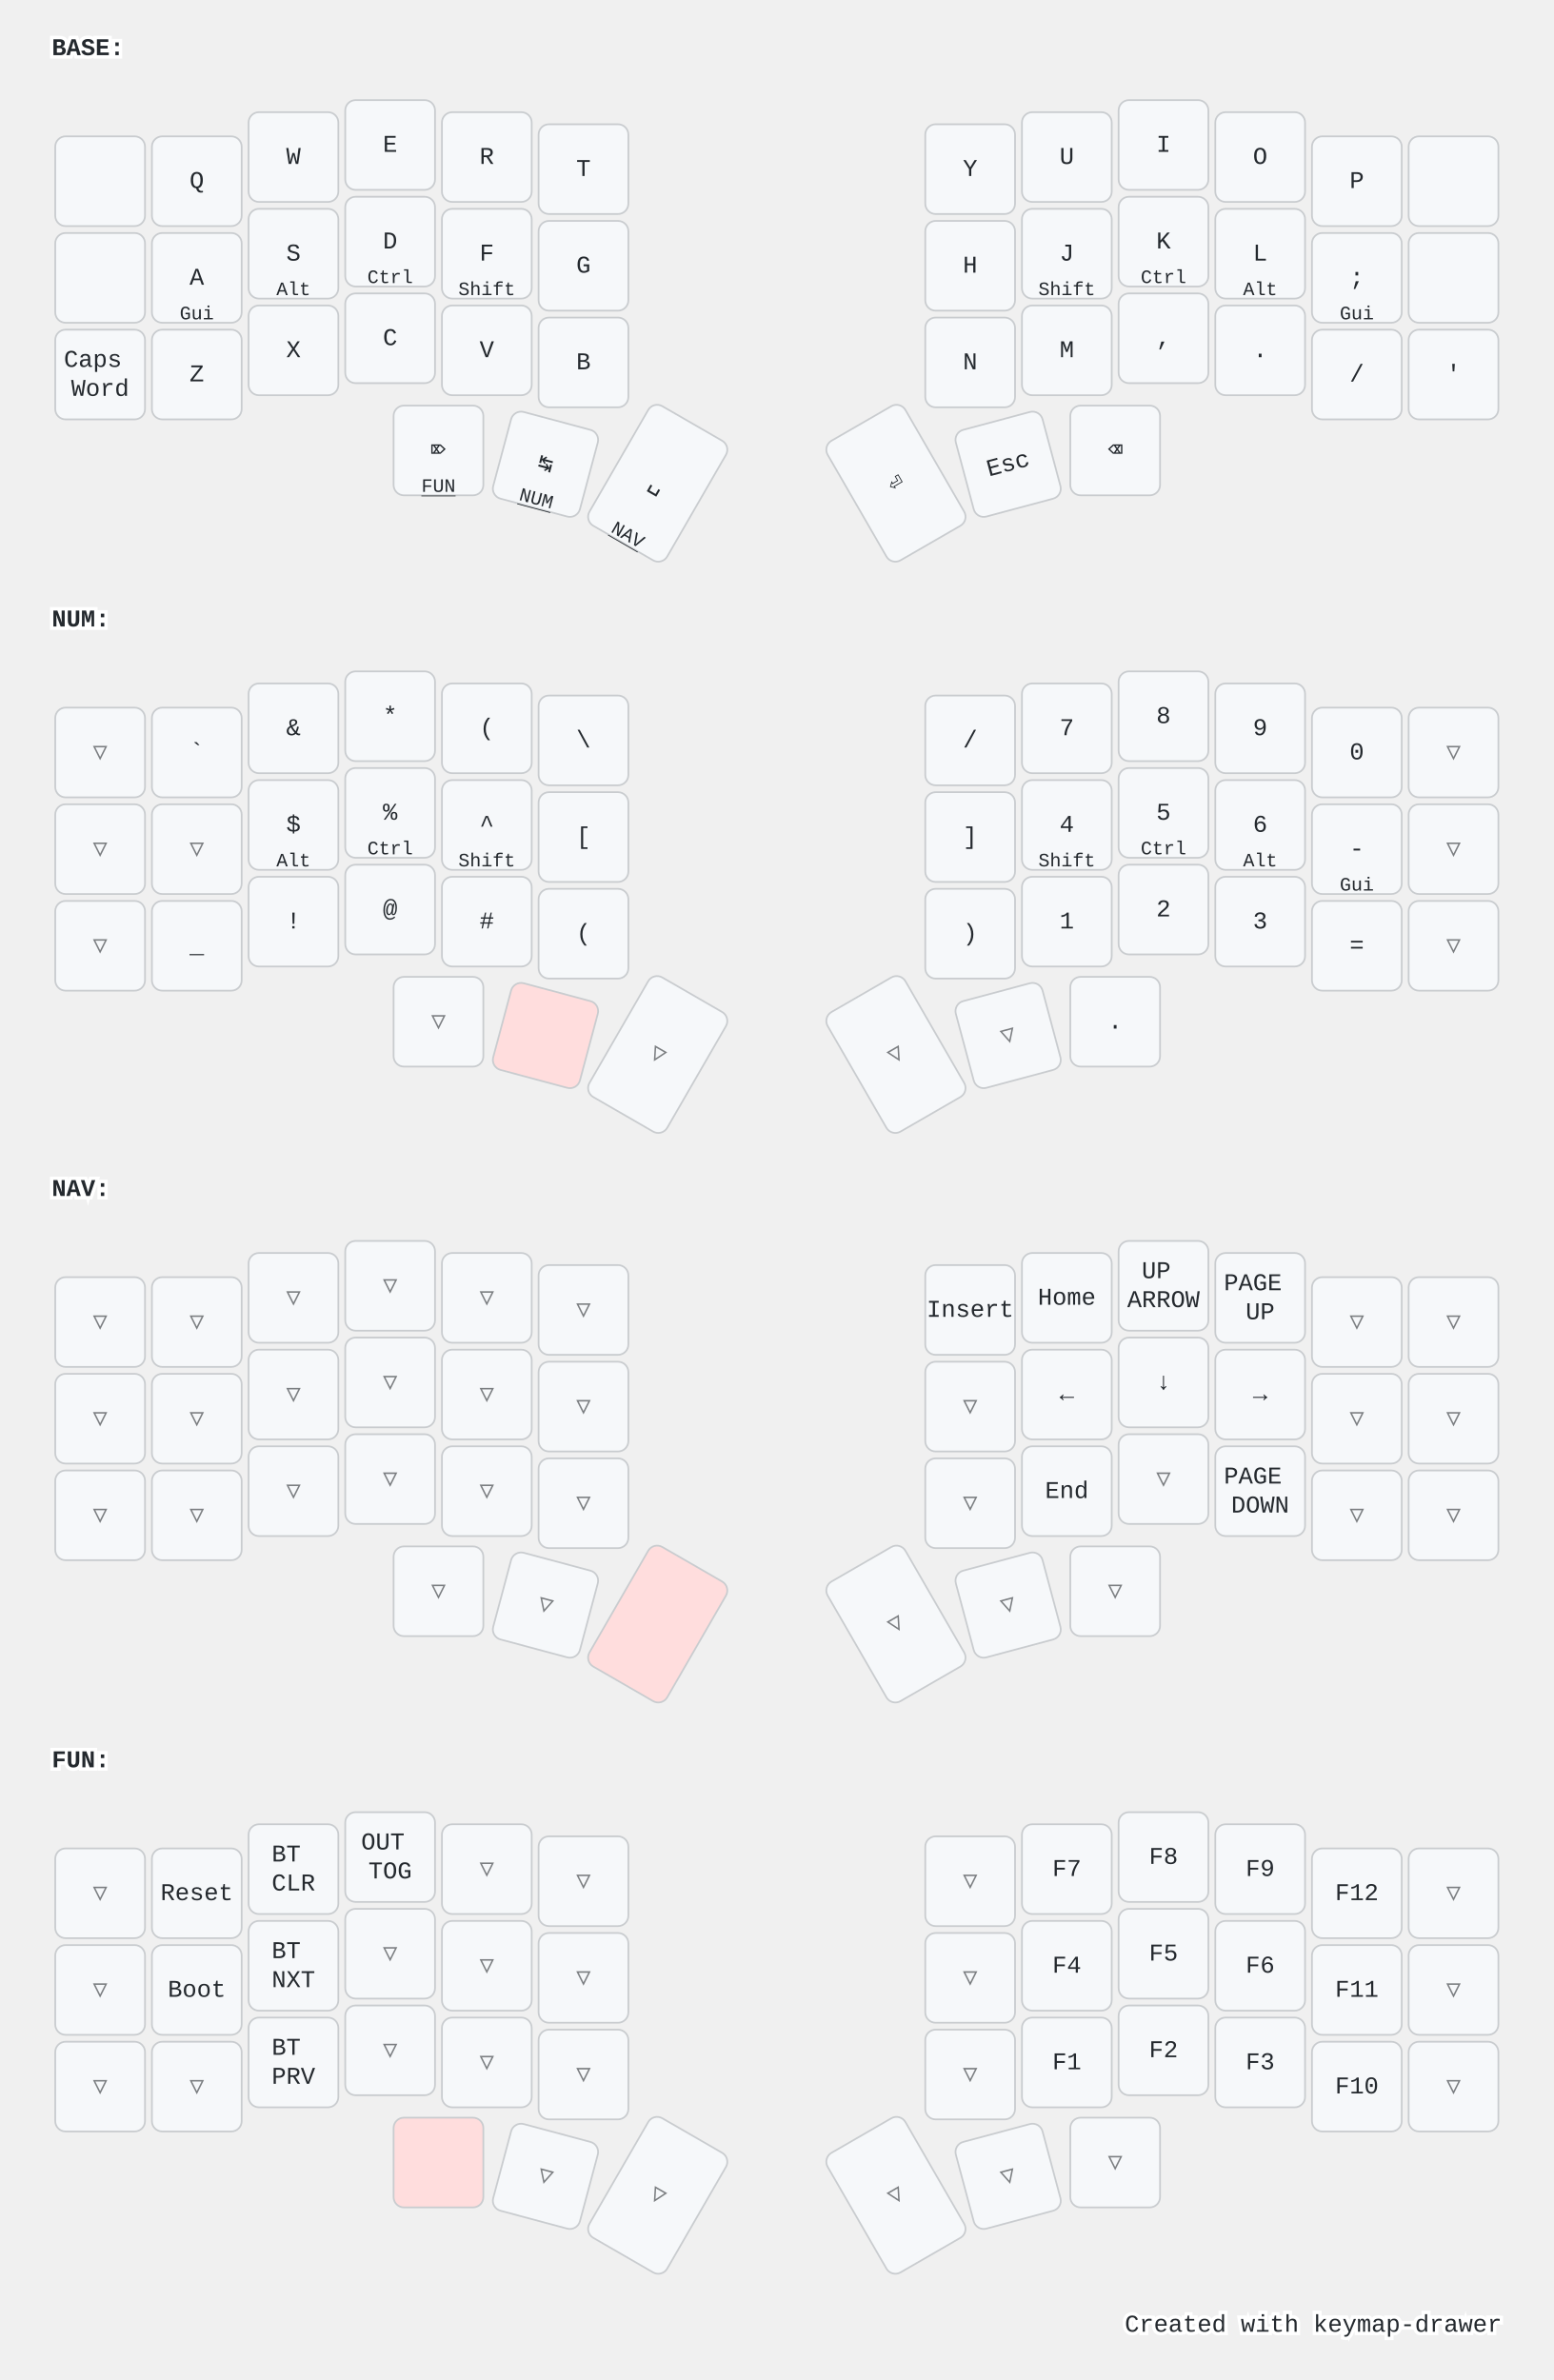
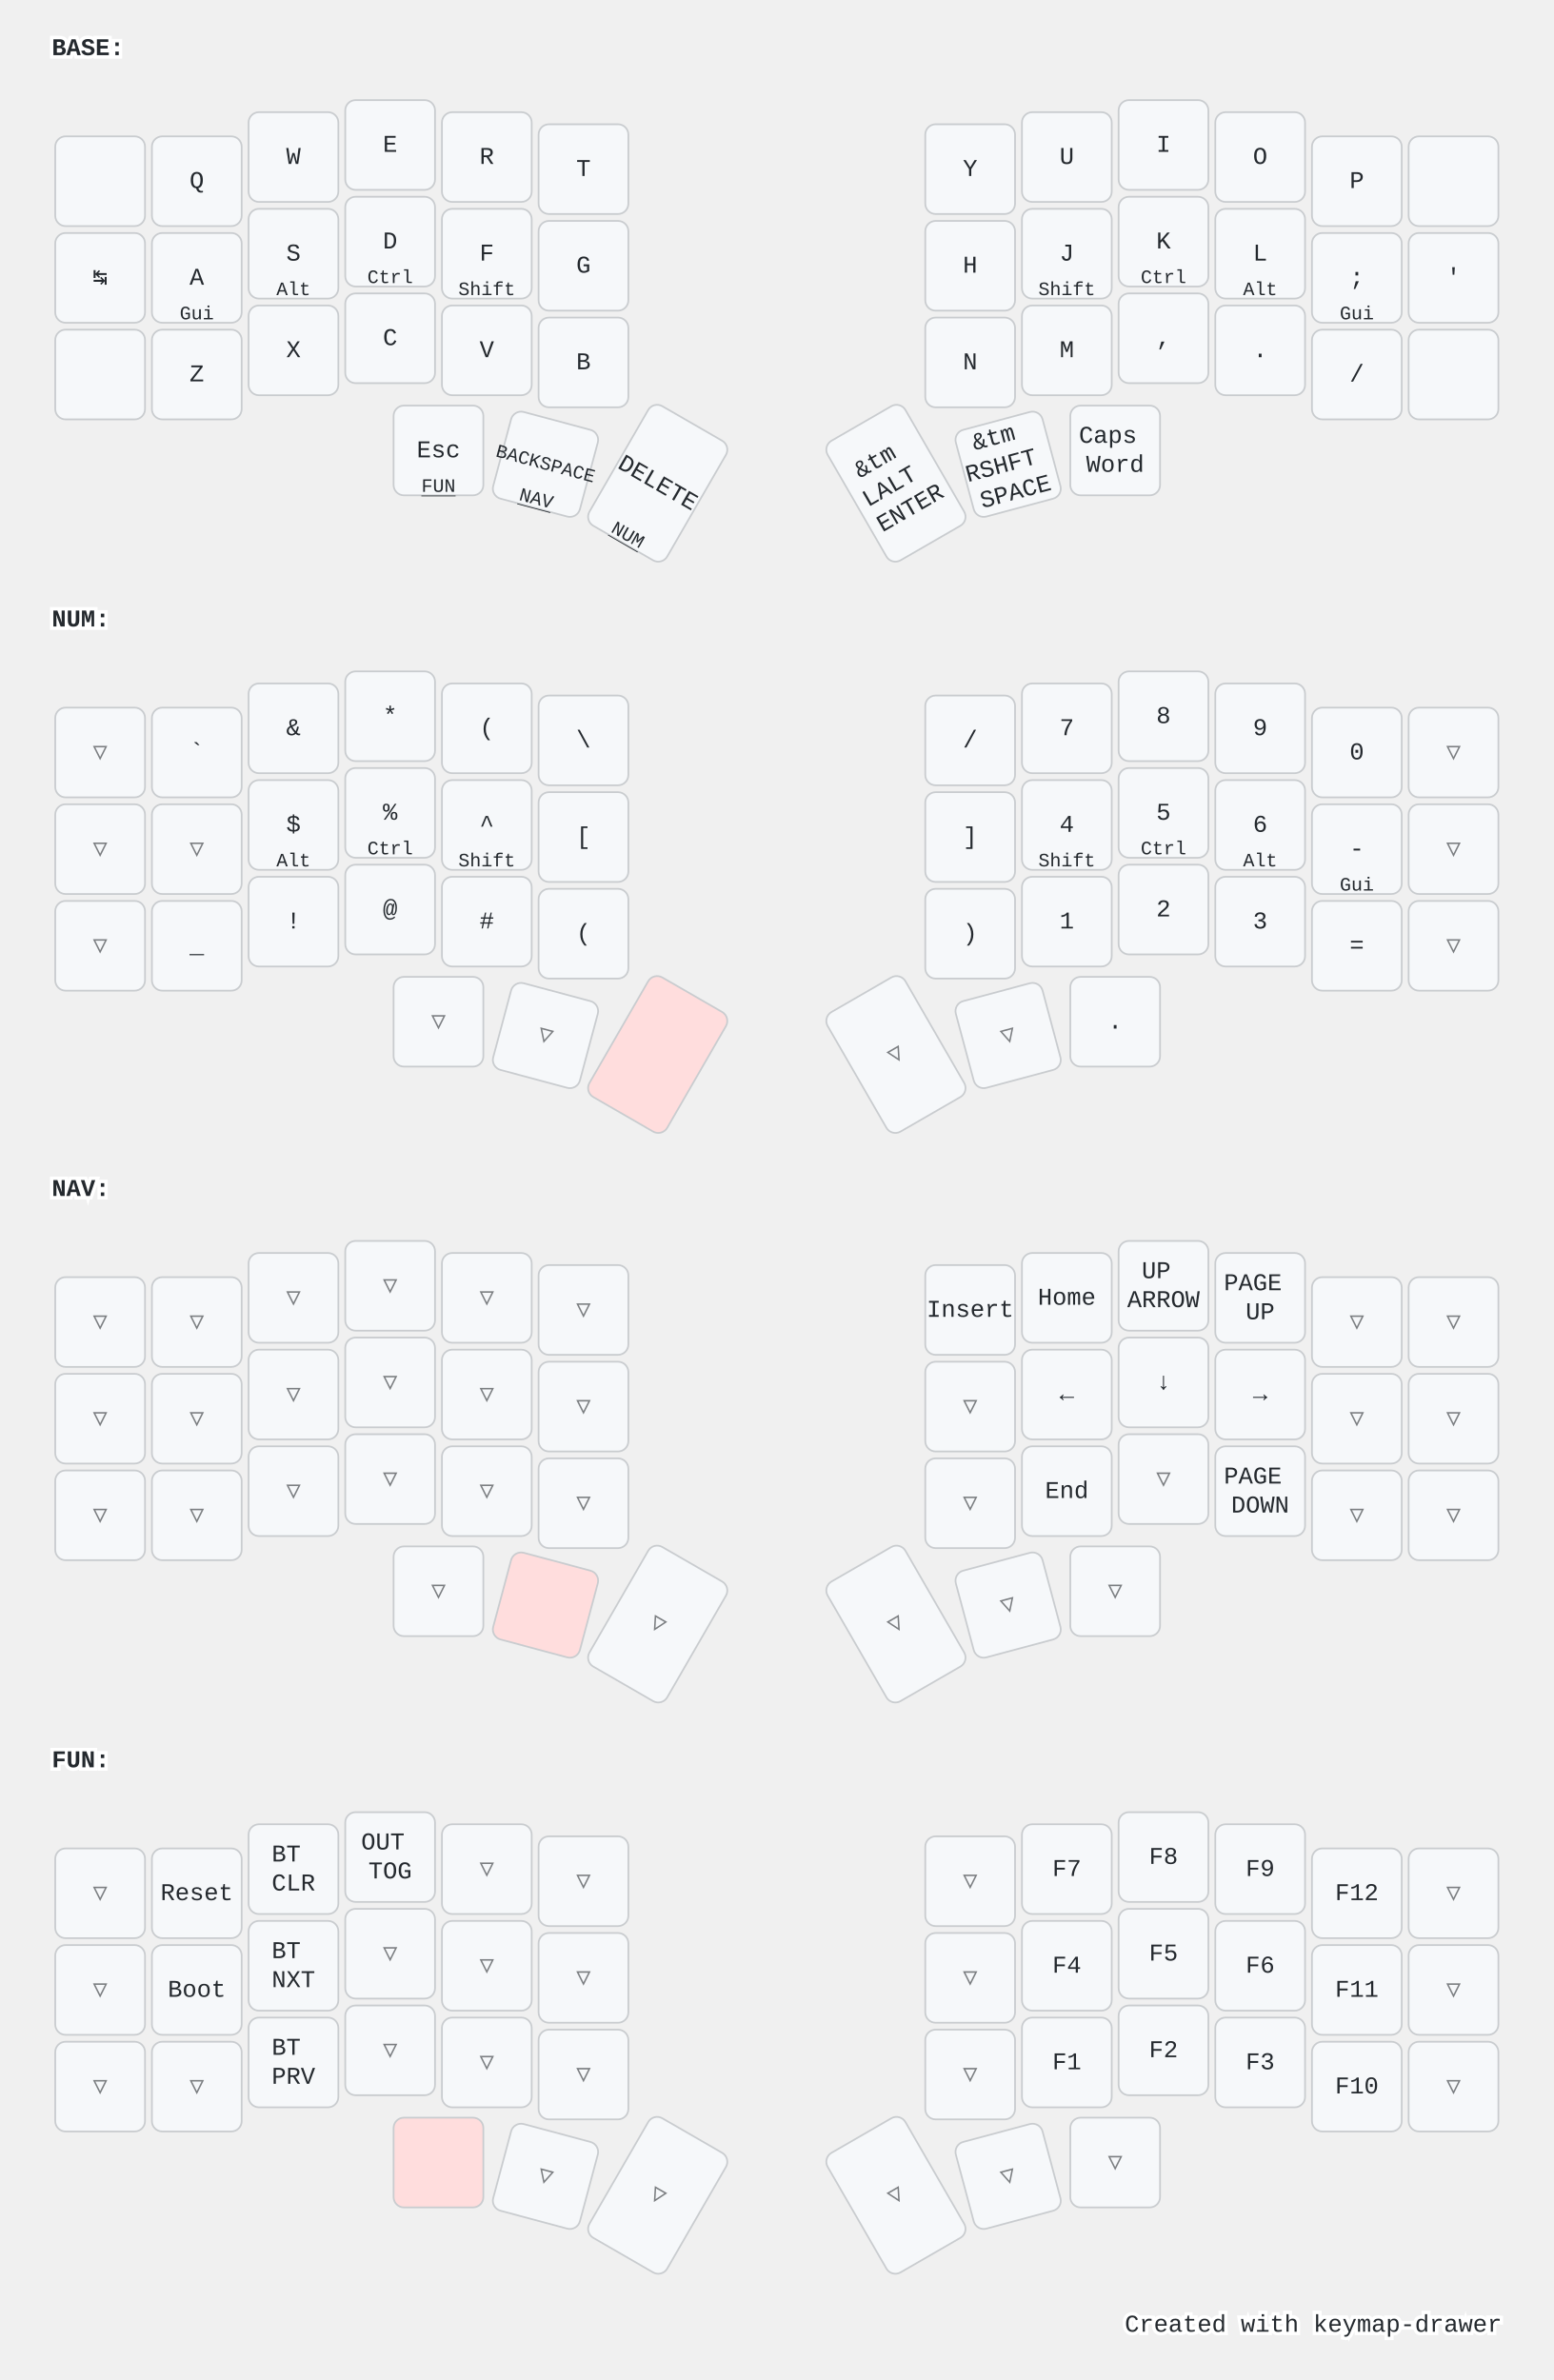
<svg xmlns="http://www.w3.org/2000/svg" width="900" height="1379" viewBox="0 0 900 1379" class="keymap">
  <style>/* inherit to force styles through use tags */
svg path {
    fill: inherit;
}

/* font and background color specifications */
svg.keymap {
    font-family: SFMono-Regular,Consolas,Liberation Mono,Menlo,monospace;
    font-size: 14px;
    font-kerning: normal;
    text-rendering: optimizeLegibility;
    fill: #24292e;
}

/* default key styling */
rect.key {
    fill: #f6f8fa;
}

rect.key, rect.combo {
    stroke: #c9cccf;
    stroke-width: 1;
}

/* default key side styling, only used is draw_key_sides is set */
rect.side {
    filter: brightness(90%);
}

/* color accent for combo boxes */
rect.combo, rect.combo-separate {
    fill: #cdf;
}

/* color accent for held keys */
rect.held, rect.combo.held {
    fill: #fdd;
}

/* color accent for ghost (optional) keys */
rect.ghost, rect.combo.ghost {
    stroke-dasharray: 4, 4;
    stroke-width: 2;
}

text {
    text-anchor: middle;
    dominant-baseline: middle;
}

/* styling for layer labels */
text.label {
    font-weight: bold;
    text-anchor: start;
    stroke: white;
    stroke-width: 4;
    paint-order: stroke;
}

/* styling for optional footer */
text.footer {
    text-anchor: end;
    dominant-baseline: auto;
    stroke: white;
    stroke-width: 4;
    paint-order: stroke;
}

/* styling for combo tap, and key non-tap label text */
text.combo, text.hold, text.shifted, text.left, text.right, text.tl, text.tr, text.bl, text.br {
    font-size: 11px;
}

text.hold, text.bl, text.br {
    text-anchor: middle;
    dominant-baseline: auto;
}

text.shifted, text.tl, text.tr {
    text-anchor: middle;
    dominant-baseline: hanging;
}

text.left, text.tl, text.bl {
    text-anchor: start;
}

text.right, text.tr, text.br {
    text-anchor: end;
}

text.layer-activator {
    text-decoration: underline;
}

/* styling for hold/shifted label text in combo box */
text.combo.hold, text.combo.shifted, text.combo.left, text.combo.right {
    font-size: 8px;
}

/* lighter symbol for transparent keys */
text.trans {
    fill: #7b7e81;
}

/* styling for combo dendrons */
path.combo {
    stroke-width: 1;
    stroke: gray;
    fill: none;
}

/* Start Tabler Icons Cleanup */
/* cannot use height/width with glyphs */
.icon-tabler &gt; path {
    fill: inherit;
    stroke: inherit;
    stroke-width: 2;
}
/* hide tabler's default box */
.icon-tabler &gt; path[stroke="none"][fill="none"] {
    visibility: hidden;
}
/* End Tabler Icons Cleanup */

@media (prefers-color-scheme: dark) {
svg.keymap { fill: #d1d6db; }
rect.key { fill: #3f4750; }
rect.key, rect.combo { stroke: #60666c; }
rect.combo, rect.combo-separate { fill: #1f3d7a; }
rect.held, rect.combo.held { fill: #854747; }
text.label, text.footer { stroke: black; }
text.trans { fill: #7e8184; }
path.combo { stroke: #7f7f7f; }

}</style>
  <g transform="translate(30, 0)" class="layer-BASE">
    <text x="0" y="28" class="label" id="BASE">BASE:</text>
    <g transform="translate(0, 56)">
      <g transform="translate(28, 49)" class="key keypos-0">
        <rect rx="6" ry="6" x="-26" y="-26" width="52" height="52" class="key" />
      </g>
      <g transform="translate(84, 49)" class="key keypos-1">
        <rect rx="6" ry="6" x="-26" y="-26" width="52" height="52" class="key" />
        <text x="0" y="0" class="key tap">Q</text>
      </g>
      <g transform="translate(140, 35)" class="key keypos-2">
        <rect rx="6" ry="6" x="-26" y="-26" width="52" height="52" class="key" />
        <text x="0" y="0" class="key tap">W</text>
      </g>
      <g transform="translate(196, 28)" class="key keypos-3">
        <rect rx="6" ry="6" x="-26" y="-26" width="52" height="52" class="key" />
        <text x="0" y="0" class="key tap">E</text>
      </g>
      <g transform="translate(252, 35)" class="key keypos-4">
        <rect rx="6" ry="6" x="-26" y="-26" width="52" height="52" class="key" />
        <text x="0" y="0" class="key tap">R</text>
      </g>
      <g transform="translate(308, 42)" class="key keypos-5">
        <rect rx="6" ry="6" x="-26" y="-26" width="52" height="52" class="key" />
        <text x="0" y="0" class="key tap">T</text>
      </g>
      <g transform="translate(532, 42)" class="key keypos-6">
        <rect rx="6" ry="6" x="-26" y="-26" width="52" height="52" class="key" />
        <text x="0" y="0" class="key tap">Y</text>
      </g>
      <g transform="translate(588, 35)" class="key keypos-7">
        <rect rx="6" ry="6" x="-26" y="-26" width="52" height="52" class="key" />
        <text x="0" y="0" class="key tap">U</text>
      </g>
      <g transform="translate(644, 28)" class="key keypos-8">
        <rect rx="6" ry="6" x="-26" y="-26" width="52" height="52" class="key" />
        <text x="0" y="0" class="key tap">I</text>
      </g>
      <g transform="translate(700, 35)" class="key keypos-9">
        <rect rx="6" ry="6" x="-26" y="-26" width="52" height="52" class="key" />
        <text x="0" y="0" class="key tap">O</text>
      </g>
      <g transform="translate(756, 49)" class="key keypos-10">
        <rect rx="6" ry="6" x="-26" y="-26" width="52" height="52" class="key" />
        <text x="0" y="0" class="key tap">P</text>
      </g>
      <g transform="translate(812, 49)" class="key keypos-11">
        <rect rx="6" ry="6" x="-26" y="-26" width="52" height="52" class="key" />
      </g>
      <g transform="translate(28, 105)" class="key keypos-12">
        <rect rx="6" ry="6" x="-26" y="-26" width="52" height="52" class="key" />
+         <text x="0" y="0" class="key tap">↹</text>
      </g>
      <g transform="translate(84, 105)" class="key keypos-13">
        <rect rx="6" ry="6" x="-26" y="-26" width="52" height="52" class="key" />
        <text x="0" y="0" class="key tap">A</text>
        <text x="0" y="24" class="key hold">Gui</text>
      </g>
      <g transform="translate(140, 91)" class="key keypos-14">
        <rect rx="6" ry="6" x="-26" y="-26" width="52" height="52" class="key" />
        <text x="0" y="0" class="key tap">S</text>
        <text x="0" y="24" class="key hold">Alt</text>
      </g>
      <g transform="translate(196, 84)" class="key keypos-15">
        <rect rx="6" ry="6" x="-26" y="-26" width="52" height="52" class="key" />
        <text x="0" y="0" class="key tap">D</text>
        <text x="0" y="24" class="key hold">Ctrl</text>
      </g>
      <g transform="translate(252, 91)" class="key keypos-16">
        <rect rx="6" ry="6" x="-26" y="-26" width="52" height="52" class="key" />
        <text x="0" y="0" class="key tap">F</text>
        <text x="0" y="24" class="key hold">Shift</text>
      </g>
      <g transform="translate(308, 98)" class="key keypos-17">
        <rect rx="6" ry="6" x="-26" y="-26" width="52" height="52" class="key" />
        <text x="0" y="0" class="key tap">G</text>
      </g>
      <g transform="translate(532, 98)" class="key keypos-18">
        <rect rx="6" ry="6" x="-26" y="-26" width="52" height="52" class="key" />
        <text x="0" y="0" class="key tap">H</text>
      </g>
      <g transform="translate(588, 91)" class="key keypos-19">
        <rect rx="6" ry="6" x="-26" y="-26" width="52" height="52" class="key" />
        <text x="0" y="0" class="key tap">J</text>
        <text x="0" y="24" class="key hold">Shift</text>
      </g>
      <g transform="translate(644, 84)" class="key keypos-20">
        <rect rx="6" ry="6" x="-26" y="-26" width="52" height="52" class="key" />
        <text x="0" y="0" class="key tap">K</text>
        <text x="0" y="24" class="key hold">Ctrl</text>
      </g>
      <g transform="translate(700, 91)" class="key keypos-21">
        <rect rx="6" ry="6" x="-26" y="-26" width="52" height="52" class="key" />
        <text x="0" y="0" class="key tap">L</text>
        <text x="0" y="24" class="key hold">Alt</text>
      </g>
      <g transform="translate(756, 105)" class="key keypos-22">
        <rect rx="6" ry="6" x="-26" y="-26" width="52" height="52" class="key" />
        <text x="0" y="0" class="key tap">;</text>
        <text x="0" y="24" class="key hold">Gui</text>
      </g>
      <g transform="translate(812, 105)" class="key keypos-23">
        <rect rx="6" ry="6" x="-26" y="-26" width="52" height="52" class="key" />
+         <text x="0" y="0" class="key tap">'</text>
      </g>
      <g transform="translate(28, 161)" class="key keypos-24">
        <rect rx="6" ry="6" x="-26" y="-26" width="52" height="52" class="key" />
-         <text x="0" y="0" class="key tap">
-           <tspan x="0" dy="-0.6em">Caps</tspan>
-           <tspan x="0" dy="1.2em">Word</tspan>
-         </text>
      </g>
      <g transform="translate(84, 161)" class="key keypos-25">
        <rect rx="6" ry="6" x="-26" y="-26" width="52" height="52" class="key" />
        <text x="0" y="0" class="key tap">Z</text>
      </g>
      <g transform="translate(140, 147)" class="key keypos-26">
        <rect rx="6" ry="6" x="-26" y="-26" width="52" height="52" class="key" />
        <text x="0" y="0" class="key tap">X</text>
      </g>
      <g transform="translate(196, 140)" class="key keypos-27">
        <rect rx="6" ry="6" x="-26" y="-26" width="52" height="52" class="key" />
        <text x="0" y="0" class="key tap">C</text>
      </g>
      <g transform="translate(252, 147)" class="key keypos-28">
        <rect rx="6" ry="6" x="-26" y="-26" width="52" height="52" class="key" />
        <text x="0" y="0" class="key tap">V</text>
      </g>
      <g transform="translate(308, 154)" class="key keypos-29">
        <rect rx="6" ry="6" x="-26" y="-26" width="52" height="52" class="key" />
        <text x="0" y="0" class="key tap">B</text>
      </g>
      <g transform="translate(532, 154)" class="key keypos-30">
        <rect rx="6" ry="6" x="-26" y="-26" width="52" height="52" class="key" />
        <text x="0" y="0" class="key tap">N</text>
      </g>
      <g transform="translate(588, 147)" class="key keypos-31">
        <rect rx="6" ry="6" x="-26" y="-26" width="52" height="52" class="key" />
        <text x="0" y="0" class="key tap">M</text>
      </g>
      <g transform="translate(644, 140)" class="key keypos-32">
        <rect rx="6" ry="6" x="-26" y="-26" width="52" height="52" class="key" />
        <text x="0" y="0" class="key tap">,</text>
      </g>
      <g transform="translate(700, 147)" class="key keypos-33">
        <rect rx="6" ry="6" x="-26" y="-26" width="52" height="52" class="key" />
        <text x="0" y="0" class="key tap">.</text>
      </g>
      <g transform="translate(756, 161)" class="key keypos-34">
        <rect rx="6" ry="6" x="-26" y="-26" width="52" height="52" class="key" />
        <text x="0" y="0" class="key tap">/</text>
      </g>
      <g transform="translate(812, 161)" class="key keypos-35">
        <rect rx="6" ry="6" x="-26" y="-26" width="52" height="52" class="key" />
-         <text x="0" y="0" class="key tap">'</text>
      </g>
      <g transform="translate(224, 205)" class="key keypos-36">
        <rect rx="6" ry="6" x="-26" y="-26" width="52" height="52" class="key" />
-         <text x="0" y="0" class="key tap">⌦</text>
+         <text x="0" y="0" class="key tap">Esc</text>
        <a href="#FUN">
          <text x="0" y="24" class="key hold layer-activator">FUN</text>
        </a>
      </g>
      <g transform="translate(286, 213) rotate(15.0)" class="key keypos-37">
        <rect rx="6" ry="6" x="-26" y="-26" width="52" height="52" class="key" />
-         <text x="0" y="0" class="key tap">↹</text>
-         <a href="#NUM">
-           <text x="0" y="24" class="key hold layer-activator">NUM</text>
+         <text x="0" y="0" class="key tap">
+           <tspan style="font-size: 78%">BACKSPACE</tspan>
+         </text>
+         <a href="#NAV">
+           <text x="0" y="24" class="key hold layer-activator">NAV</text>
        </a>
      </g>
      <g transform="translate(351, 224) rotate(30.0)" class="key keypos-38">
        <rect rx="6" ry="6" x="-26" y="-40" width="52" height="80" class="key" />
-         <text x="0" y="0" class="key tap">␣</text>
-         <a href="#NAV">
-           <text x="0" y="38" class="key hold layer-activator">NAV</text>
+         <text x="0" y="0" class="key tap">DELETE</text>
+         <a href="#NUM">
+           <text x="0" y="38" class="key hold layer-activator">NUM</text>
        </a>
      </g>
      <g transform="translate(489, 224) rotate(-30.0)" class="key keypos-39">
        <rect rx="6" ry="6" x="-26" y="-40" width="52" height="80" class="key" />
-         <text x="0" y="0" class="key tap">⏎</text>
+         <text x="0" y="0" class="key tap">
+           <tspan x="0" dy="-1.2em">&amp;tm</tspan>
+           <tspan x="0" dy="1.2em">LALT</tspan>
+           <tspan x="0" dy="1.2em">ENTER</tspan>
+         </text>
      </g>
      <g transform="translate(554, 213) rotate(-15.0)" class="key keypos-40">
        <rect rx="6" ry="6" x="-26" y="-26" width="52" height="52" class="key" />
-         <text x="0" y="0" class="key tap">Esc</text>
+         <text x="0" y="0" class="key tap">
+           <tspan x="0" dy="-1.2em">&amp;tm</tspan>
+           <tspan x="0" dy="1.2em">RSHFT</tspan>
+           <tspan x="0" dy="1.2em">SPACE</tspan>
+         </text>
      </g>
      <g transform="translate(616, 205)" class="key keypos-41">
        <rect rx="6" ry="6" x="-26" y="-26" width="52" height="52" class="key" />
-         <text x="0" y="0" class="key tap">⌫</text>
+         <text x="0" y="0" class="key tap">
+           <tspan x="0" dy="-0.6em">Caps</tspan>
+           <tspan x="0" dy="1.2em">Word</tspan>
+         </text>
      </g>
    </g>
  </g>
  <g transform="translate(30, 331)" class="layer-NUM">
    <text x="0" y="28" class="label" id="NUM">NUM:</text>
    <g transform="translate(0, 56)">
      <g transform="translate(28, 49)" class="key trans keypos-0">
        <rect rx="6" ry="6" x="-26" y="-26" width="52" height="52" class="key trans" />
        <text x="0" y="0" class="key trans tap">▽</text>
      </g>
      <g transform="translate(84, 49)" class="key keypos-1">
        <rect rx="6" ry="6" x="-26" y="-26" width="52" height="52" class="key" />
        <text x="0" y="0" class="key tap">`</text>
      </g>
      <g transform="translate(140, 35)" class="key keypos-2">
        <rect rx="6" ry="6" x="-26" y="-26" width="52" height="52" class="key" />
        <text x="0" y="0" class="key tap">&amp;</text>
      </g>
      <g transform="translate(196, 28)" class="key keypos-3">
        <rect rx="6" ry="6" x="-26" y="-26" width="52" height="52" class="key" />
        <text x="0" y="0" class="key tap">*</text>
      </g>
      <g transform="translate(252, 35)" class="key keypos-4">
        <rect rx="6" ry="6" x="-26" y="-26" width="52" height="52" class="key" />
        <text x="0" y="0" class="key tap">(</text>
      </g>
      <g transform="translate(308, 42)" class="key keypos-5">
        <rect rx="6" ry="6" x="-26" y="-26" width="52" height="52" class="key" />
        <text x="0" y="0" class="key tap">\</text>
      </g>
      <g transform="translate(532, 42)" class="key keypos-6">
        <rect rx="6" ry="6" x="-26" y="-26" width="52" height="52" class="key" />
        <text x="0" y="0" class="key tap">/</text>
      </g>
      <g transform="translate(588, 35)" class="key keypos-7">
        <rect rx="6" ry="6" x="-26" y="-26" width="52" height="52" class="key" />
        <text x="0" y="0" class="key tap">7</text>
      </g>
      <g transform="translate(644, 28)" class="key keypos-8">
        <rect rx="6" ry="6" x="-26" y="-26" width="52" height="52" class="key" />
        <text x="0" y="0" class="key tap">8</text>
      </g>
      <g transform="translate(700, 35)" class="key keypos-9">
        <rect rx="6" ry="6" x="-26" y="-26" width="52" height="52" class="key" />
        <text x="0" y="0" class="key tap">9</text>
      </g>
      <g transform="translate(756, 49)" class="key keypos-10">
        <rect rx="6" ry="6" x="-26" y="-26" width="52" height="52" class="key" />
        <text x="0" y="0" class="key tap">0</text>
      </g>
      <g transform="translate(812, 49)" class="key trans keypos-11">
        <rect rx="6" ry="6" x="-26" y="-26" width="52" height="52" class="key trans" />
        <text x="0" y="0" class="key trans tap">▽</text>
      </g>
      <g transform="translate(28, 105)" class="key trans keypos-12">
        <rect rx="6" ry="6" x="-26" y="-26" width="52" height="52" class="key trans" />
        <text x="0" y="0" class="key trans tap">▽</text>
      </g>
      <g transform="translate(84, 105)" class="key trans keypos-13">
        <rect rx="6" ry="6" x="-26" y="-26" width="52" height="52" class="key trans" />
        <text x="0" y="0" class="key trans tap">▽</text>
      </g>
      <g transform="translate(140, 91)" class="key keypos-14">
        <rect rx="6" ry="6" x="-26" y="-26" width="52" height="52" class="key" />
        <text x="0" y="0" class="key tap">$</text>
        <text x="0" y="24" class="key hold">Alt</text>
      </g>
      <g transform="translate(196, 84)" class="key keypos-15">
        <rect rx="6" ry="6" x="-26" y="-26" width="52" height="52" class="key" />
        <text x="0" y="0" class="key tap">%</text>
        <text x="0" y="24" class="key hold">Ctrl</text>
      </g>
      <g transform="translate(252, 91)" class="key keypos-16">
        <rect rx="6" ry="6" x="-26" y="-26" width="52" height="52" class="key" />
        <text x="0" y="0" class="key tap">^</text>
        <text x="0" y="24" class="key hold">Shift</text>
      </g>
      <g transform="translate(308, 98)" class="key keypos-17">
        <rect rx="6" ry="6" x="-26" y="-26" width="52" height="52" class="key" />
        <text x="0" y="0" class="key tap">[</text>
      </g>
      <g transform="translate(532, 98)" class="key keypos-18">
        <rect rx="6" ry="6" x="-26" y="-26" width="52" height="52" class="key" />
        <text x="0" y="0" class="key tap">]</text>
      </g>
      <g transform="translate(588, 91)" class="key keypos-19">
        <rect rx="6" ry="6" x="-26" y="-26" width="52" height="52" class="key" />
        <text x="0" y="0" class="key tap">4</text>
        <text x="0" y="24" class="key hold">Shift</text>
      </g>
      <g transform="translate(644, 84)" class="key keypos-20">
        <rect rx="6" ry="6" x="-26" y="-26" width="52" height="52" class="key" />
        <text x="0" y="0" class="key tap">5</text>
        <text x="0" y="24" class="key hold">Ctrl</text>
      </g>
      <g transform="translate(700, 91)" class="key keypos-21">
        <rect rx="6" ry="6" x="-26" y="-26" width="52" height="52" class="key" />
        <text x="0" y="0" class="key tap">6</text>
        <text x="0" y="24" class="key hold">Alt</text>
      </g>
      <g transform="translate(756, 105)" class="key keypos-22">
        <rect rx="6" ry="6" x="-26" y="-26" width="52" height="52" class="key" />
        <text x="0" y="0" class="key tap">-</text>
        <text x="0" y="24" class="key hold">Gui</text>
      </g>
      <g transform="translate(812, 105)" class="key trans keypos-23">
        <rect rx="6" ry="6" x="-26" y="-26" width="52" height="52" class="key trans" />
        <text x="0" y="0" class="key trans tap">▽</text>
      </g>
      <g transform="translate(28, 161)" class="key trans keypos-24">
        <rect rx="6" ry="6" x="-26" y="-26" width="52" height="52" class="key trans" />
        <text x="0" y="0" class="key trans tap">▽</text>
      </g>
      <g transform="translate(84, 161)" class="key keypos-25">
        <rect rx="6" ry="6" x="-26" y="-26" width="52" height="52" class="key" />
        <text x="0" y="0" class="key tap">_</text>
      </g>
      <g transform="translate(140, 147)" class="key keypos-26">
        <rect rx="6" ry="6" x="-26" y="-26" width="52" height="52" class="key" />
        <text x="0" y="0" class="key tap">!</text>
      </g>
      <g transform="translate(196, 140)" class="key keypos-27">
        <rect rx="6" ry="6" x="-26" y="-26" width="52" height="52" class="key" />
        <text x="0" y="0" class="key tap">@</text>
      </g>
      <g transform="translate(252, 147)" class="key keypos-28">
        <rect rx="6" ry="6" x="-26" y="-26" width="52" height="52" class="key" />
        <text x="0" y="0" class="key tap">#</text>
      </g>
      <g transform="translate(308, 154)" class="key keypos-29">
        <rect rx="6" ry="6" x="-26" y="-26" width="52" height="52" class="key" />
        <text x="0" y="0" class="key tap">(</text>
      </g>
      <g transform="translate(532, 154)" class="key keypos-30">
        <rect rx="6" ry="6" x="-26" y="-26" width="52" height="52" class="key" />
        <text x="0" y="0" class="key tap">)</text>
      </g>
      <g transform="translate(588, 147)" class="key keypos-31">
        <rect rx="6" ry="6" x="-26" y="-26" width="52" height="52" class="key" />
        <text x="0" y="0" class="key tap">1</text>
      </g>
      <g transform="translate(644, 140)" class="key keypos-32">
        <rect rx="6" ry="6" x="-26" y="-26" width="52" height="52" class="key" />
        <text x="0" y="0" class="key tap">2</text>
      </g>
      <g transform="translate(700, 147)" class="key keypos-33">
        <rect rx="6" ry="6" x="-26" y="-26" width="52" height="52" class="key" />
        <text x="0" y="0" class="key tap">3</text>
      </g>
      <g transform="translate(756, 161)" class="key keypos-34">
        <rect rx="6" ry="6" x="-26" y="-26" width="52" height="52" class="key" />
        <text x="0" y="0" class="key tap">=</text>
      </g>
      <g transform="translate(812, 161)" class="key trans keypos-35">
        <rect rx="6" ry="6" x="-26" y="-26" width="52" height="52" class="key trans" />
        <text x="0" y="0" class="key trans tap">▽</text>
      </g>
      <g transform="translate(224, 205)" class="key trans keypos-36">
        <rect rx="6" ry="6" x="-26" y="-26" width="52" height="52" class="key trans" />
        <text x="0" y="0" class="key trans tap">▽</text>
      </g>
-       <g transform="translate(286, 213) rotate(15.0)" class="key held keypos-37">
-         <rect rx="6" ry="6" x="-26" y="-26" width="52" height="52" class="key held" />
-       </g>
-       <g transform="translate(351, 224) rotate(30.0)" class="key trans keypos-38">
-         <rect rx="6" ry="6" x="-26" y="-40" width="52" height="80" class="key trans" />
-         <text x="0" y="0" class="key trans tap">▽</text>
+       <g transform="translate(286, 213) rotate(15.0)" class="key trans keypos-37">
+         <rect rx="6" ry="6" x="-26" y="-26" width="52" height="52" class="key trans" />
+         <text x="0" y="0" class="key trans tap">▽</text>
+       </g>
+       <g transform="translate(351, 224) rotate(30.0)" class="key held keypos-38">
+         <rect rx="6" ry="6" x="-26" y="-40" width="52" height="80" class="key held" />
      </g>
      <g transform="translate(489, 224) rotate(-30.0)" class="key trans keypos-39">
        <rect rx="6" ry="6" x="-26" y="-40" width="52" height="80" class="key trans" />
        <text x="0" y="0" class="key trans tap">▽</text>
      </g>
      <g transform="translate(554, 213) rotate(-15.0)" class="key trans keypos-40">
        <rect rx="6" ry="6" x="-26" y="-26" width="52" height="52" class="key trans" />
        <text x="0" y="0" class="key trans tap">▽</text>
      </g>
      <g transform="translate(616, 205)" class="key keypos-41">
        <rect rx="6" ry="6" x="-26" y="-26" width="52" height="52" class="key" />
        <text x="0" y="0" class="key tap">.</text>
      </g>
    </g>
  </g>
  <g transform="translate(30, 661)" class="layer-NAV">
    <text x="0" y="28" class="label" id="NAV">NAV:</text>
    <g transform="translate(0, 56)">
      <g transform="translate(28, 49)" class="key trans keypos-0">
        <rect rx="6" ry="6" x="-26" y="-26" width="52" height="52" class="key trans" />
        <text x="0" y="0" class="key trans tap">▽</text>
      </g>
      <g transform="translate(84, 49)" class="key trans keypos-1">
        <rect rx="6" ry="6" x="-26" y="-26" width="52" height="52" class="key trans" />
        <text x="0" y="0" class="key trans tap">▽</text>
      </g>
      <g transform="translate(140, 35)" class="key trans keypos-2">
        <rect rx="6" ry="6" x="-26" y="-26" width="52" height="52" class="key trans" />
        <text x="0" y="0" class="key trans tap">▽</text>
      </g>
      <g transform="translate(196, 28)" class="key trans keypos-3">
        <rect rx="6" ry="6" x="-26" y="-26" width="52" height="52" class="key trans" />
        <text x="0" y="0" class="key trans tap">▽</text>
      </g>
      <g transform="translate(252, 35)" class="key trans keypos-4">
        <rect rx="6" ry="6" x="-26" y="-26" width="52" height="52" class="key trans" />
        <text x="0" y="0" class="key trans tap">▽</text>
      </g>
      <g transform="translate(308, 42)" class="key trans keypos-5">
        <rect rx="6" ry="6" x="-26" y="-26" width="52" height="52" class="key trans" />
        <text x="0" y="0" class="key trans tap">▽</text>
      </g>
      <g transform="translate(532, 42)" class="key keypos-6">
        <rect rx="6" ry="6" x="-26" y="-26" width="52" height="52" class="key" />
        <text x="0" y="0" class="key tap">Insert</text>
      </g>
      <g transform="translate(588, 35)" class="key keypos-7">
        <rect rx="6" ry="6" x="-26" y="-26" width="52" height="52" class="key" />
        <text x="0" y="0" class="key tap">Home</text>
      </g>
      <g transform="translate(644, 28)" class="key keypos-8">
        <rect rx="6" ry="6" x="-26" y="-26" width="52" height="52" class="key" />
        <text x="0" y="0" class="key tap">
          <tspan x="0" dy="-0.6em">UP</tspan>
          <tspan x="0" dy="1.2em">ARROW</tspan>
        </text>
      </g>
      <g transform="translate(700, 35)" class="key keypos-9">
        <rect rx="6" ry="6" x="-26" y="-26" width="52" height="52" class="key" />
        <text x="0" y="0" class="key tap">
          <tspan x="0" dy="-0.6em">PAGE</tspan>
          <tspan x="0" dy="1.2em">UP</tspan>
        </text>
      </g>
      <g transform="translate(756, 49)" class="key trans keypos-10">
        <rect rx="6" ry="6" x="-26" y="-26" width="52" height="52" class="key trans" />
        <text x="0" y="0" class="key trans tap">▽</text>
      </g>
      <g transform="translate(812, 49)" class="key trans keypos-11">
        <rect rx="6" ry="6" x="-26" y="-26" width="52" height="52" class="key trans" />
        <text x="0" y="0" class="key trans tap">▽</text>
      </g>
      <g transform="translate(28, 105)" class="key trans keypos-12">
        <rect rx="6" ry="6" x="-26" y="-26" width="52" height="52" class="key trans" />
        <text x="0" y="0" class="key trans tap">▽</text>
      </g>
      <g transform="translate(84, 105)" class="key trans keypos-13">
        <rect rx="6" ry="6" x="-26" y="-26" width="52" height="52" class="key trans" />
        <text x="0" y="0" class="key trans tap">▽</text>
      </g>
      <g transform="translate(140, 91)" class="key trans keypos-14">
        <rect rx="6" ry="6" x="-26" y="-26" width="52" height="52" class="key trans" />
        <text x="0" y="0" class="key trans tap">▽</text>
      </g>
      <g transform="translate(196, 84)" class="key trans keypos-15">
        <rect rx="6" ry="6" x="-26" y="-26" width="52" height="52" class="key trans" />
        <text x="0" y="0" class="key trans tap">▽</text>
      </g>
      <g transform="translate(252, 91)" class="key trans keypos-16">
        <rect rx="6" ry="6" x="-26" y="-26" width="52" height="52" class="key trans" />
        <text x="0" y="0" class="key trans tap">▽</text>
      </g>
      <g transform="translate(308, 98)" class="key trans keypos-17">
        <rect rx="6" ry="6" x="-26" y="-26" width="52" height="52" class="key trans" />
        <text x="0" y="0" class="key trans tap">▽</text>
      </g>
      <g transform="translate(532, 98)" class="key trans keypos-18">
        <rect rx="6" ry="6" x="-26" y="-26" width="52" height="52" class="key trans" />
        <text x="0" y="0" class="key trans tap">▽</text>
      </g>
      <g transform="translate(588, 91)" class="key keypos-19">
        <rect rx="6" ry="6" x="-26" y="-26" width="52" height="52" class="key" />
        <text x="0" y="0" class="key tap">←</text>
      </g>
      <g transform="translate(644, 84)" class="key keypos-20">
        <rect rx="6" ry="6" x="-26" y="-26" width="52" height="52" class="key" />
        <text x="0" y="0" class="key tap">↓</text>
      </g>
      <g transform="translate(700, 91)" class="key keypos-21">
        <rect rx="6" ry="6" x="-26" y="-26" width="52" height="52" class="key" />
        <text x="0" y="0" class="key tap">→</text>
      </g>
      <g transform="translate(756, 105)" class="key trans keypos-22">
        <rect rx="6" ry="6" x="-26" y="-26" width="52" height="52" class="key trans" />
        <text x="0" y="0" class="key trans tap">▽</text>
      </g>
      <g transform="translate(812, 105)" class="key trans keypos-23">
        <rect rx="6" ry="6" x="-26" y="-26" width="52" height="52" class="key trans" />
        <text x="0" y="0" class="key trans tap">▽</text>
      </g>
      <g transform="translate(28, 161)" class="key trans keypos-24">
        <rect rx="6" ry="6" x="-26" y="-26" width="52" height="52" class="key trans" />
        <text x="0" y="0" class="key trans tap">▽</text>
      </g>
      <g transform="translate(84, 161)" class="key trans keypos-25">
        <rect rx="6" ry="6" x="-26" y="-26" width="52" height="52" class="key trans" />
        <text x="0" y="0" class="key trans tap">▽</text>
      </g>
      <g transform="translate(140, 147)" class="key trans keypos-26">
        <rect rx="6" ry="6" x="-26" y="-26" width="52" height="52" class="key trans" />
        <text x="0" y="0" class="key trans tap">▽</text>
      </g>
      <g transform="translate(196, 140)" class="key trans keypos-27">
        <rect rx="6" ry="6" x="-26" y="-26" width="52" height="52" class="key trans" />
        <text x="0" y="0" class="key trans tap">▽</text>
      </g>
      <g transform="translate(252, 147)" class="key trans keypos-28">
        <rect rx="6" ry="6" x="-26" y="-26" width="52" height="52" class="key trans" />
        <text x="0" y="0" class="key trans tap">▽</text>
      </g>
      <g transform="translate(308, 154)" class="key trans keypos-29">
        <rect rx="6" ry="6" x="-26" y="-26" width="52" height="52" class="key trans" />
        <text x="0" y="0" class="key trans tap">▽</text>
      </g>
      <g transform="translate(532, 154)" class="key trans keypos-30">
        <rect rx="6" ry="6" x="-26" y="-26" width="52" height="52" class="key trans" />
        <text x="0" y="0" class="key trans tap">▽</text>
      </g>
      <g transform="translate(588, 147)" class="key keypos-31">
        <rect rx="6" ry="6" x="-26" y="-26" width="52" height="52" class="key" />
        <text x="0" y="0" class="key tap">End</text>
      </g>
      <g transform="translate(644, 140)" class="key trans keypos-32">
        <rect rx="6" ry="6" x="-26" y="-26" width="52" height="52" class="key trans" />
        <text x="0" y="0" class="key trans tap">▽</text>
      </g>
      <g transform="translate(700, 147)" class="key keypos-33">
        <rect rx="6" ry="6" x="-26" y="-26" width="52" height="52" class="key" />
        <text x="0" y="0" class="key tap">
          <tspan x="0" dy="-0.6em">PAGE</tspan>
          <tspan x="0" dy="1.2em">DOWN</tspan>
        </text>
      </g>
      <g transform="translate(756, 161)" class="key trans keypos-34">
        <rect rx="6" ry="6" x="-26" y="-26" width="52" height="52" class="key trans" />
        <text x="0" y="0" class="key trans tap">▽</text>
      </g>
      <g transform="translate(812, 161)" class="key trans keypos-35">
        <rect rx="6" ry="6" x="-26" y="-26" width="52" height="52" class="key trans" />
        <text x="0" y="0" class="key trans tap">▽</text>
      </g>
      <g transform="translate(224, 205)" class="key trans keypos-36">
        <rect rx="6" ry="6" x="-26" y="-26" width="52" height="52" class="key trans" />
        <text x="0" y="0" class="key trans tap">▽</text>
      </g>
-       <g transform="translate(286, 213) rotate(15.0)" class="key trans keypos-37">
-         <rect rx="6" ry="6" x="-26" y="-26" width="52" height="52" class="key trans" />
-         <text x="0" y="0" class="key trans tap">▽</text>
-       </g>
-       <g transform="translate(351, 224) rotate(30.0)" class="key held keypos-38">
-         <rect rx="6" ry="6" x="-26" y="-40" width="52" height="80" class="key held" />
+       <g transform="translate(286, 213) rotate(15.0)" class="key held keypos-37">
+         <rect rx="6" ry="6" x="-26" y="-26" width="52" height="52" class="key held" />
+       </g>
+       <g transform="translate(351, 224) rotate(30.0)" class="key trans keypos-38">
+         <rect rx="6" ry="6" x="-26" y="-40" width="52" height="80" class="key trans" />
+         <text x="0" y="0" class="key trans tap">▽</text>
      </g>
      <g transform="translate(489, 224) rotate(-30.0)" class="key trans keypos-39">
        <rect rx="6" ry="6" x="-26" y="-40" width="52" height="80" class="key trans" />
        <text x="0" y="0" class="key trans tap">▽</text>
      </g>
      <g transform="translate(554, 213) rotate(-15.0)" class="key trans keypos-40">
        <rect rx="6" ry="6" x="-26" y="-26" width="52" height="52" class="key trans" />
        <text x="0" y="0" class="key trans tap">▽</text>
      </g>
      <g transform="translate(616, 205)" class="key trans keypos-41">
        <rect rx="6" ry="6" x="-26" y="-26" width="52" height="52" class="key trans" />
        <text x="0" y="0" class="key trans tap">▽</text>
      </g>
    </g>
  </g>
  <g transform="translate(30, 992)" class="layer-FUN">
    <text x="0" y="28" class="label" id="FUN">FUN:</text>
    <g transform="translate(0, 56)">
      <g transform="translate(28, 49)" class="key trans keypos-0">
        <rect rx="6" ry="6" x="-26" y="-26" width="52" height="52" class="key trans" />
        <text x="0" y="0" class="key trans tap">▽</text>
      </g>
      <g transform="translate(84, 49)" class="key keypos-1">
        <rect rx="6" ry="6" x="-26" y="-26" width="52" height="52" class="key" />
        <text x="0" y="0" class="key tap">Reset</text>
      </g>
      <g transform="translate(140, 35)" class="key keypos-2">
        <rect rx="6" ry="6" x="-26" y="-26" width="52" height="52" class="key" />
        <text x="0" y="0" class="key tap">
          <tspan x="0" dy="-0.6em">BT</tspan>
          <tspan x="0" dy="1.2em">CLR</tspan>
        </text>
      </g>
      <g transform="translate(196, 28)" class="key keypos-3">
        <rect rx="6" ry="6" x="-26" y="-26" width="52" height="52" class="key" />
        <text x="0" y="0" class="key tap">
          <tspan x="0" dy="-0.6em">OUT</tspan>
          <tspan x="0" dy="1.2em">TOG</tspan>
        </text>
      </g>
      <g transform="translate(252, 35)" class="key trans keypos-4">
        <rect rx="6" ry="6" x="-26" y="-26" width="52" height="52" class="key trans" />
        <text x="0" y="0" class="key trans tap">▽</text>
      </g>
      <g transform="translate(308, 42)" class="key trans keypos-5">
        <rect rx="6" ry="6" x="-26" y="-26" width="52" height="52" class="key trans" />
        <text x="0" y="0" class="key trans tap">▽</text>
      </g>
      <g transform="translate(532, 42)" class="key trans keypos-6">
        <rect rx="6" ry="6" x="-26" y="-26" width="52" height="52" class="key trans" />
        <text x="0" y="0" class="key trans tap">▽</text>
      </g>
      <g transform="translate(588, 35)" class="key keypos-7">
        <rect rx="6" ry="6" x="-26" y="-26" width="52" height="52" class="key" />
        <text x="0" y="0" class="key tap">F7</text>
      </g>
      <g transform="translate(644, 28)" class="key keypos-8">
        <rect rx="6" ry="6" x="-26" y="-26" width="52" height="52" class="key" />
        <text x="0" y="0" class="key tap">F8</text>
      </g>
      <g transform="translate(700, 35)" class="key keypos-9">
        <rect rx="6" ry="6" x="-26" y="-26" width="52" height="52" class="key" />
        <text x="0" y="0" class="key tap">F9</text>
      </g>
      <g transform="translate(756, 49)" class="key keypos-10">
        <rect rx="6" ry="6" x="-26" y="-26" width="52" height="52" class="key" />
        <text x="0" y="0" class="key tap">F12</text>
      </g>
      <g transform="translate(812, 49)" class="key trans keypos-11">
        <rect rx="6" ry="6" x="-26" y="-26" width="52" height="52" class="key trans" />
        <text x="0" y="0" class="key trans tap">▽</text>
      </g>
      <g transform="translate(28, 105)" class="key trans keypos-12">
        <rect rx="6" ry="6" x="-26" y="-26" width="52" height="52" class="key trans" />
        <text x="0" y="0" class="key trans tap">▽</text>
      </g>
      <g transform="translate(84, 105)" class="key keypos-13">
        <rect rx="6" ry="6" x="-26" y="-26" width="52" height="52" class="key" />
        <text x="0" y="0" class="key tap">Boot</text>
      </g>
      <g transform="translate(140, 91)" class="key keypos-14">
        <rect rx="6" ry="6" x="-26" y="-26" width="52" height="52" class="key" />
        <text x="0" y="0" class="key tap">
          <tspan x="0" dy="-0.6em">BT</tspan>
          <tspan x="0" dy="1.2em">NXT</tspan>
        </text>
      </g>
      <g transform="translate(196, 84)" class="key trans keypos-15">
        <rect rx="6" ry="6" x="-26" y="-26" width="52" height="52" class="key trans" />
        <text x="0" y="0" class="key trans tap">▽</text>
      </g>
      <g transform="translate(252, 91)" class="key trans keypos-16">
        <rect rx="6" ry="6" x="-26" y="-26" width="52" height="52" class="key trans" />
        <text x="0" y="0" class="key trans tap">▽</text>
      </g>
      <g transform="translate(308, 98)" class="key trans keypos-17">
        <rect rx="6" ry="6" x="-26" y="-26" width="52" height="52" class="key trans" />
        <text x="0" y="0" class="key trans tap">▽</text>
      </g>
      <g transform="translate(532, 98)" class="key trans keypos-18">
        <rect rx="6" ry="6" x="-26" y="-26" width="52" height="52" class="key trans" />
        <text x="0" y="0" class="key trans tap">▽</text>
      </g>
      <g transform="translate(588, 91)" class="key keypos-19">
        <rect rx="6" ry="6" x="-26" y="-26" width="52" height="52" class="key" />
        <text x="0" y="0" class="key tap">F4</text>
      </g>
      <g transform="translate(644, 84)" class="key keypos-20">
        <rect rx="6" ry="6" x="-26" y="-26" width="52" height="52" class="key" />
        <text x="0" y="0" class="key tap">F5</text>
      </g>
      <g transform="translate(700, 91)" class="key keypos-21">
        <rect rx="6" ry="6" x="-26" y="-26" width="52" height="52" class="key" />
        <text x="0" y="0" class="key tap">F6</text>
      </g>
      <g transform="translate(756, 105)" class="key keypos-22">
        <rect rx="6" ry="6" x="-26" y="-26" width="52" height="52" class="key" />
        <text x="0" y="0" class="key tap">F11</text>
      </g>
      <g transform="translate(812, 105)" class="key trans keypos-23">
        <rect rx="6" ry="6" x="-26" y="-26" width="52" height="52" class="key trans" />
        <text x="0" y="0" class="key trans tap">▽</text>
      </g>
      <g transform="translate(28, 161)" class="key trans keypos-24">
        <rect rx="6" ry="6" x="-26" y="-26" width="52" height="52" class="key trans" />
        <text x="0" y="0" class="key trans tap">▽</text>
      </g>
      <g transform="translate(84, 161)" class="key trans keypos-25">
        <rect rx="6" ry="6" x="-26" y="-26" width="52" height="52" class="key trans" />
        <text x="0" y="0" class="key trans tap">▽</text>
      </g>
      <g transform="translate(140, 147)" class="key keypos-26">
        <rect rx="6" ry="6" x="-26" y="-26" width="52" height="52" class="key" />
        <text x="0" y="0" class="key tap">
          <tspan x="0" dy="-0.6em">BT</tspan>
          <tspan x="0" dy="1.2em">PRV</tspan>
        </text>
      </g>
      <g transform="translate(196, 140)" class="key trans keypos-27">
        <rect rx="6" ry="6" x="-26" y="-26" width="52" height="52" class="key trans" />
        <text x="0" y="0" class="key trans tap">▽</text>
      </g>
      <g transform="translate(252, 147)" class="key trans keypos-28">
        <rect rx="6" ry="6" x="-26" y="-26" width="52" height="52" class="key trans" />
        <text x="0" y="0" class="key trans tap">▽</text>
      </g>
      <g transform="translate(308, 154)" class="key trans keypos-29">
        <rect rx="6" ry="6" x="-26" y="-26" width="52" height="52" class="key trans" />
        <text x="0" y="0" class="key trans tap">▽</text>
      </g>
      <g transform="translate(532, 154)" class="key trans keypos-30">
        <rect rx="6" ry="6" x="-26" y="-26" width="52" height="52" class="key trans" />
        <text x="0" y="0" class="key trans tap">▽</text>
      </g>
      <g transform="translate(588, 147)" class="key keypos-31">
        <rect rx="6" ry="6" x="-26" y="-26" width="52" height="52" class="key" />
        <text x="0" y="0" class="key tap">F1</text>
      </g>
      <g transform="translate(644, 140)" class="key keypos-32">
        <rect rx="6" ry="6" x="-26" y="-26" width="52" height="52" class="key" />
        <text x="0" y="0" class="key tap">F2</text>
      </g>
      <g transform="translate(700, 147)" class="key keypos-33">
        <rect rx="6" ry="6" x="-26" y="-26" width="52" height="52" class="key" />
        <text x="0" y="0" class="key tap">F3</text>
      </g>
      <g transform="translate(756, 161)" class="key keypos-34">
        <rect rx="6" ry="6" x="-26" y="-26" width="52" height="52" class="key" />
        <text x="0" y="0" class="key tap">F10</text>
      </g>
      <g transform="translate(812, 161)" class="key trans keypos-35">
        <rect rx="6" ry="6" x="-26" y="-26" width="52" height="52" class="key trans" />
        <text x="0" y="0" class="key trans tap">▽</text>
      </g>
      <g transform="translate(224, 205)" class="key held keypos-36">
        <rect rx="6" ry="6" x="-26" y="-26" width="52" height="52" class="key held" />
      </g>
      <g transform="translate(286, 213) rotate(15.0)" class="key trans keypos-37">
        <rect rx="6" ry="6" x="-26" y="-26" width="52" height="52" class="key trans" />
        <text x="0" y="0" class="key trans tap">▽</text>
      </g>
      <g transform="translate(351, 224) rotate(30.0)" class="key trans keypos-38">
        <rect rx="6" ry="6" x="-26" y="-40" width="52" height="80" class="key trans" />
        <text x="0" y="0" class="key trans tap">▽</text>
      </g>
      <g transform="translate(489, 224) rotate(-30.0)" class="key trans keypos-39">
        <rect rx="6" ry="6" x="-26" y="-40" width="52" height="80" class="key trans" />
        <text x="0" y="0" class="key trans tap">▽</text>
      </g>
      <g transform="translate(554, 213) rotate(-15.0)" class="key trans keypos-40">
        <rect rx="6" ry="6" x="-26" y="-26" width="52" height="52" class="key trans" />
        <text x="0" y="0" class="key trans tap">▽</text>
      </g>
      <g transform="translate(616, 205)" class="key trans keypos-41">
        <rect rx="6" ry="6" x="-26" y="-26" width="52" height="52" class="key trans" />
        <text x="0" y="0" class="key trans tap">▽</text>
      </g>
    </g>
  </g>
  <text x="870.0" y="1351.0" class="footer">Created with <a href="https://github.com/caksoylar/keymap-drawer">keymap-drawer</a>
  </text>
</svg>
